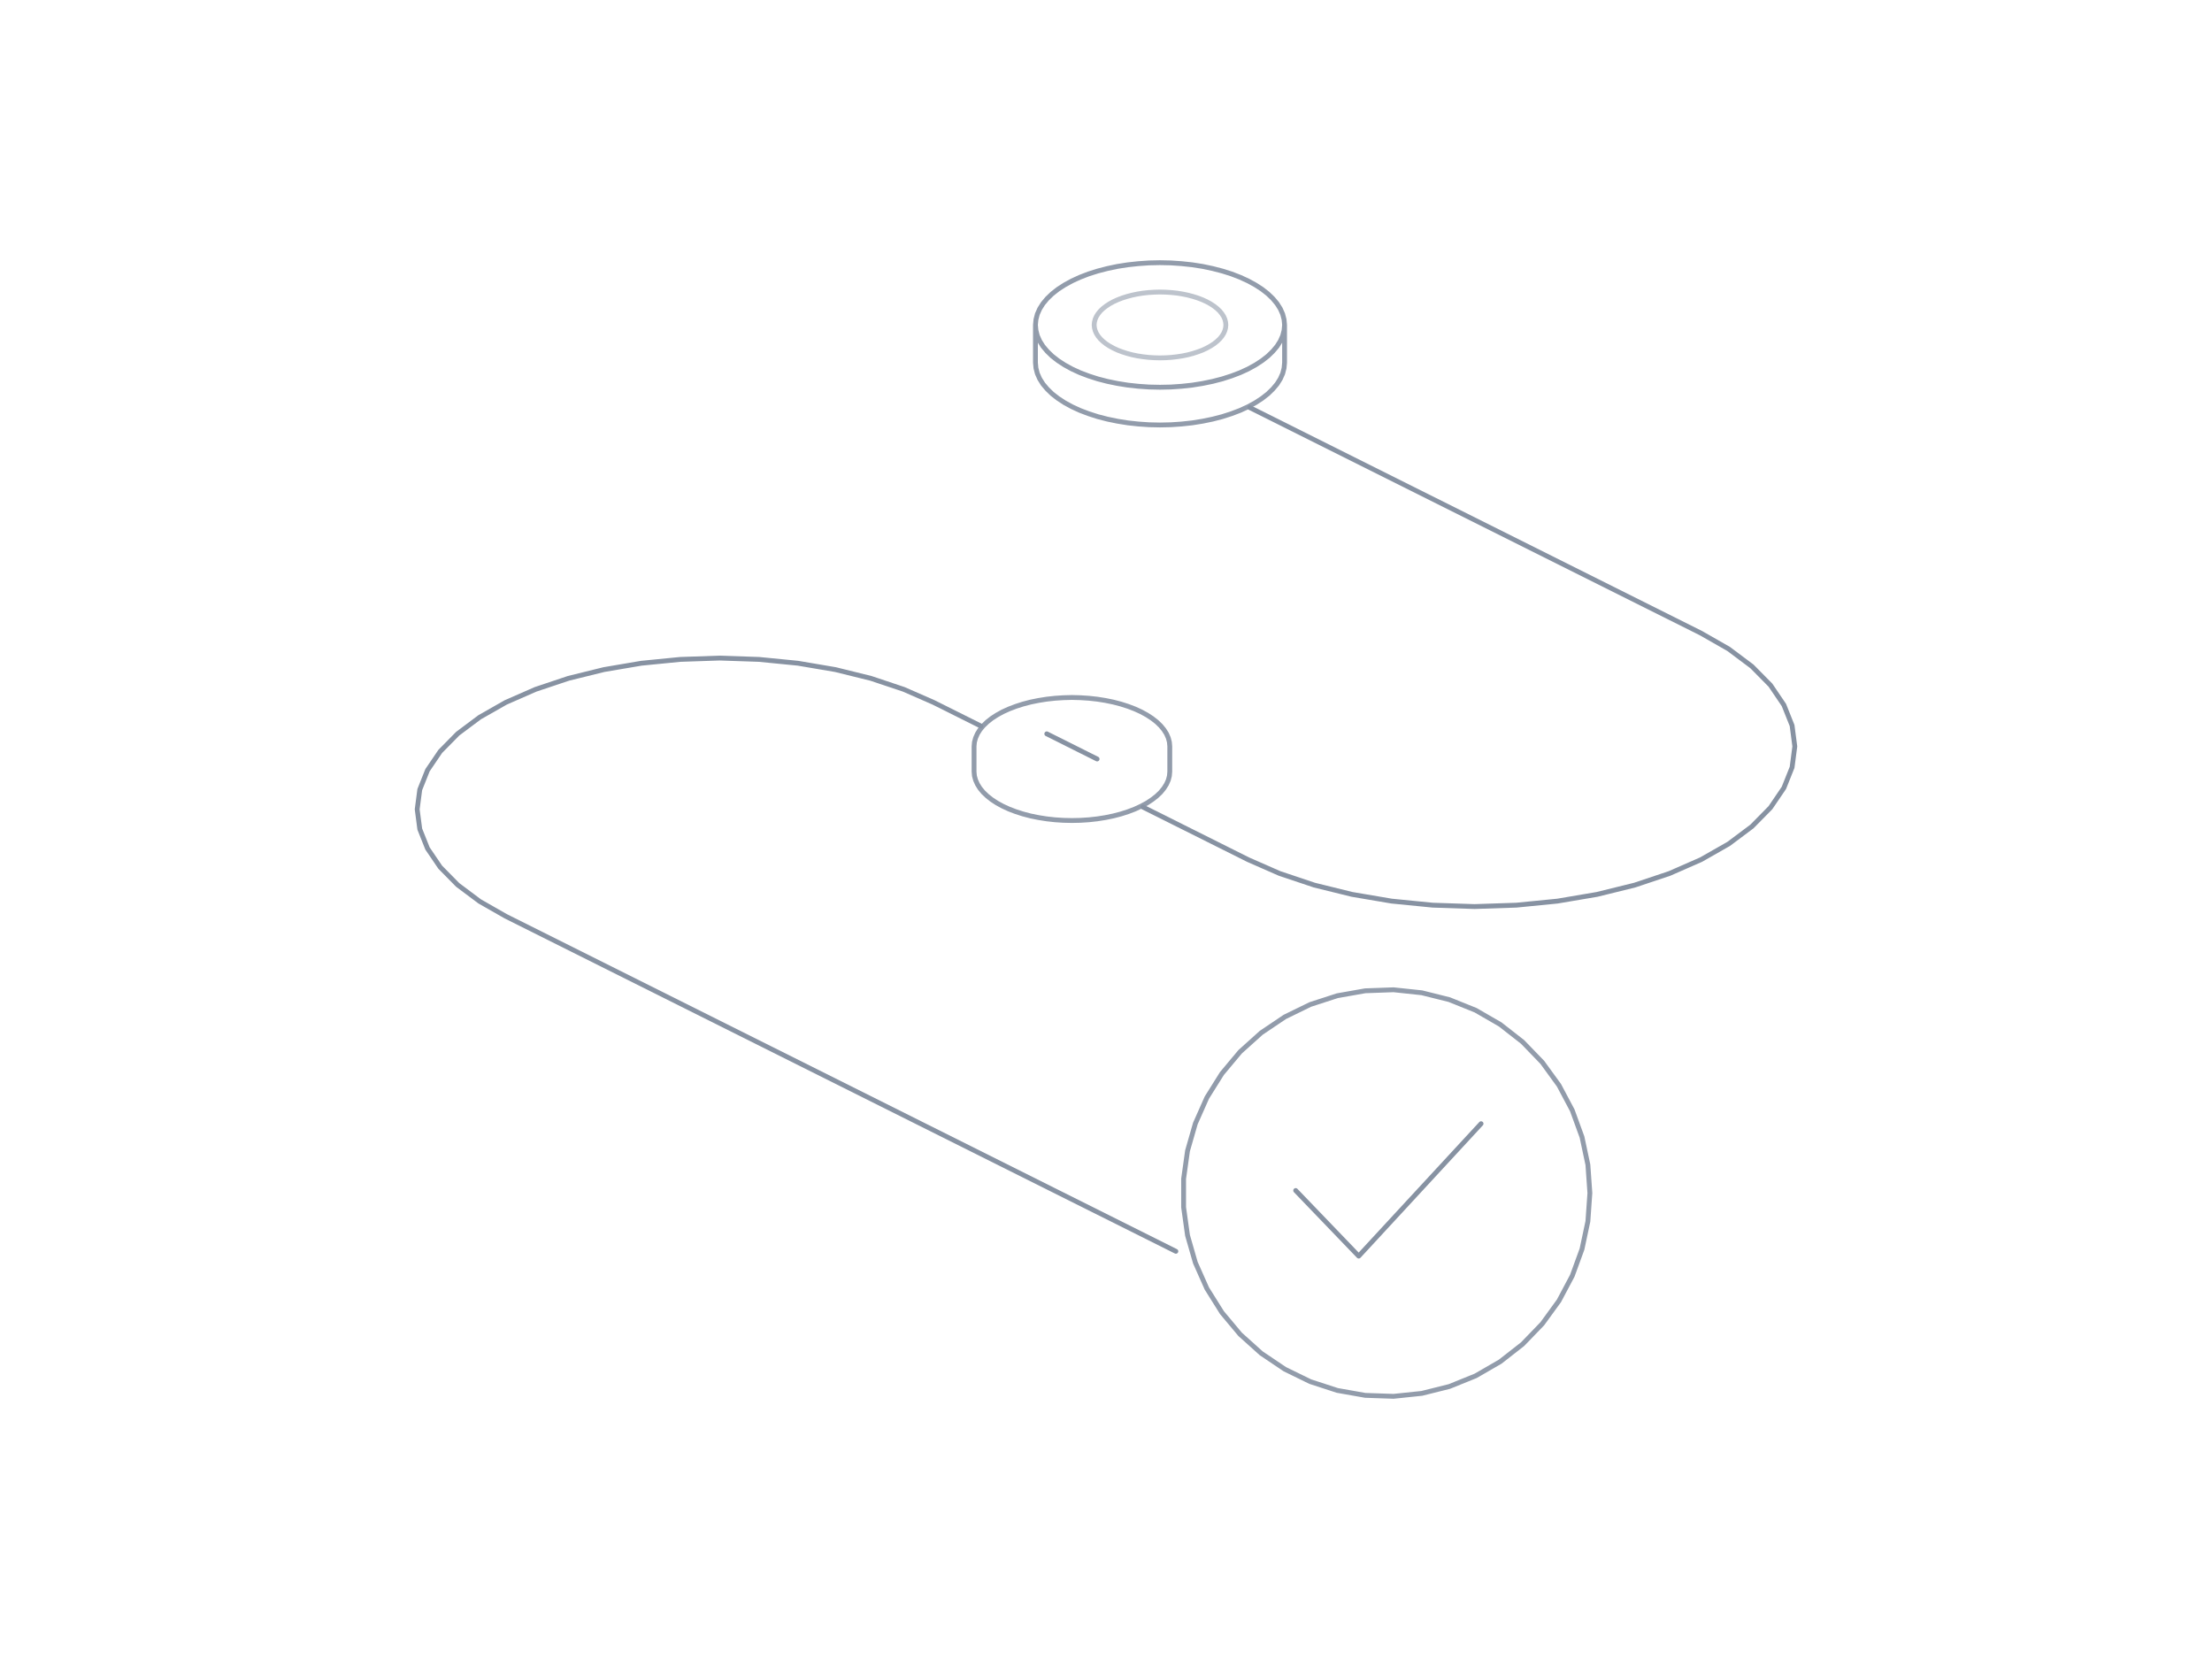
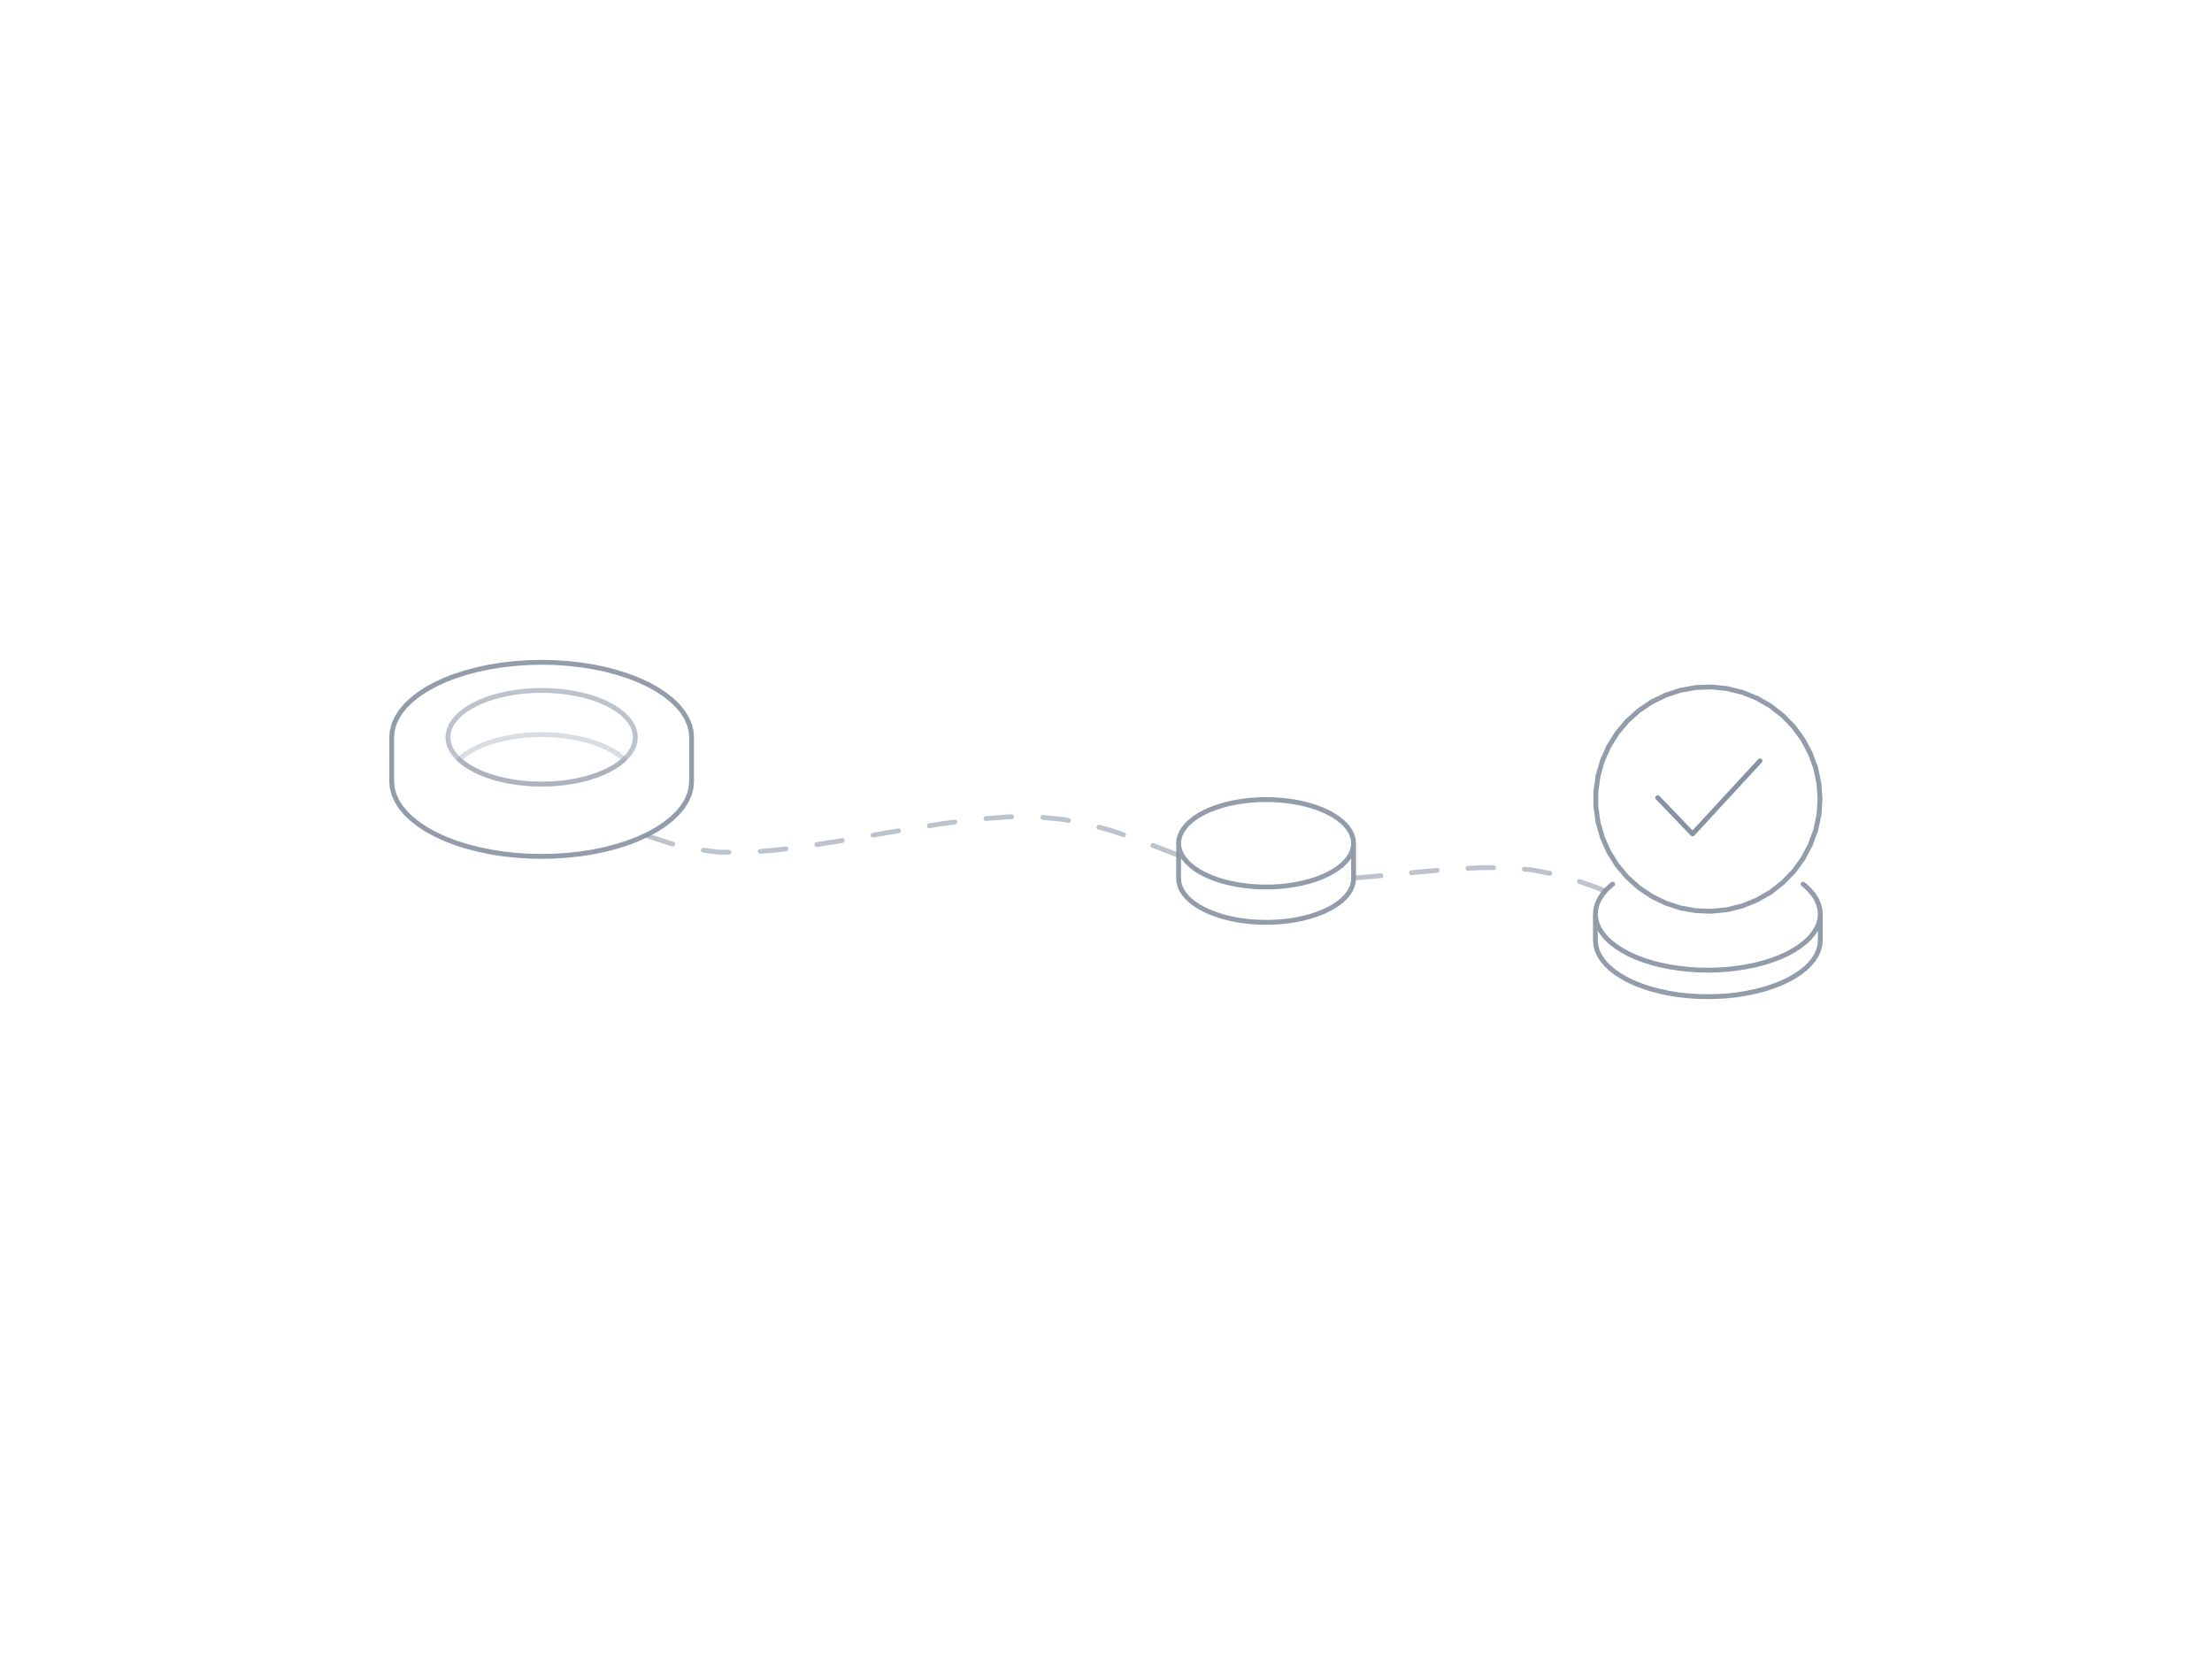
<svg xmlns="http://www.w3.org/2000/svg" viewBox="0 0 480 360" role="img" color="#8792a2" fill="none" stroke="currentColor" stroke-width="1.05" stroke-linecap="round" stroke-linejoin="round">
-   <path vector-effect="non-scaling-stroke" stroke-opacity=".55" d="M261.82,75.56 260.90,75.99 259.91,76.36 258.86,76.70 257.76,76.99 256.61,77.23 255.42,77.41 254.20,77.55 252.97,77.63 251.72,77.66 250.48,77.63 249.24,77.55 248.02,77.41 246.83,77.23 245.68,76.99 244.58,76.70 243.53,76.36 242.54,75.99 241.62,75.56 240.78,75.10 240.02,74.61 239.35,74.08 238.77,73.53 238.30,72.96 237.92,72.36 237.65,71.75 237.49,71.14 237.43,70.51 237.49,69.89 237.65,69.27 237.92,68.66 238.30,68.07 238.77,67.49 239.35,66.94 240.02,66.42 240.78,65.92 241.62,65.46 242.54,65.04 243.53,64.66 244.58,64.33 245.68,64.04 246.83,63.80 248.02,63.61 249.24,63.48 250.48,63.40 251.72,63.37 252.97,63.40 254.20,63.48 255.42,63.61 256.61,63.80 257.76,64.04 258.86,64.33 259.91,64.66 260.90,65.04 261.82,65.46 262.66,65.92 263.42,66.42 264.09,66.94 264.67,67.49 265.14,68.07 265.52,68.66 265.79,69.27 265.95,69.89 266.01,70.51 265.95,71.14 265.79,71.75 265.52,72.36 265.14,72.96 264.67,73.53 264.09,74.08 263.42,74.61 262.66,75.10 261.82,75.56" />
-   <path vector-effect="non-scaling-stroke" stroke-opacity=".9" d="M251.72,57.00 249.36,57.05 247.03,57.21 244.73,57.46 242.48,57.81 240.30,58.27 238.21,58.81 236.22,59.44 234.35,60.16 232.61,60.96 231.02,61.83 229.58,62.76 228.31,63.76 227.23,64.80 226.32,65.89 225.61,67.02 225.10,68.17 224.80,69.34 224.69,70.51 224.69,78.70 224.80,79.88 225.10,81.05 225.61,82.20 226.32,83.33 227.23,84.41 228.31,85.46 229.58,86.45 231.02,87.39 232.61,88.26 234.35,89.06 236.22,89.77 238.21,90.41 240.30,90.95 242.48,91.40 244.73,91.76 247.03,92.01 249.36,92.17 251.72,92.22 254.08,92.17 256.41,92.01 258.72,91.76 260.96,91.40 263.14,90.95 265.23,90.41 267.22,89.77 269.09,89.06 270.83,88.26 272.42,87.39 273.86,86.45 275.13,85.46 276.21,84.41 277.12,83.33 277.83,82.20 278.34,81.05 278.64,79.88 278.75,78.70 278.75,70.51 278.64,69.34 278.34,68.17 277.83,67.02 277.12,65.89 276.21,64.80 275.13,63.76 273.86,62.76 272.42,61.83 270.83,60.96 269.09,60.16 267.22,59.44 265.23,58.81 263.14,58.27 260.96,57.81 258.72,57.46 256.41,57.21 254.08,57.05 251.72,57.00 M278.75,70.51 278.64,71.69 278.34,72.86 277.83,74.01 277.12,75.14 276.21,76.22 275.13,77.27 273.86,78.26 272.42,79.20 270.83,80.07 269.09,80.87 267.22,81.58 265.23,82.22 263.14,82.76 260.96,83.21 258.72,83.57 256.41,83.82 254.08,83.98 251.72,84.03 249.36,83.98 247.03,83.82 244.73,83.57 242.48,83.21 240.30,82.76 238.21,82.22 236.22,81.58 234.35,80.87 232.61,80.07 231.02,79.20 229.58,78.26 228.31,77.27 227.23,76.22 226.32,75.14 225.61,74.01 225.10,72.86 224.80,71.69 224.69,70.51 M232.61,151.35 230.76,151.40 228.92,151.52 227.11,151.72 225.35,152.00 223.63,152.35 221.99,152.78 220.43,153.28 218.96,153.84 217.59,154.46 216.34,155.15 215.21,155.88 214.22,156.66 213.36,157.49 212.65,158.34 212.10,159.22 211.70,160.13 211.45,161.05 211.37,161.97 211.37,167.43 211.45,168.36 211.70,169.28 212.10,170.18 212.65,171.06 213.36,171.92 214.22,172.74 215.21,173.52 216.34,174.26 217.59,174.94 218.96,175.57 220.43,176.13 221.99,176.63 223.63,177.06 225.35,177.41 227.11,177.69 228.92,177.89 230.76,178.01 232.61,178.05 234.46,178.01 236.30,177.89 238.11,177.69 239.87,177.41 241.58,177.06 243.23,176.63 244.79,176.13 246.26,175.57 247.62,174.94 248.88,174.26 250.00,173.52 251.00,172.74 251.86,171.92 252.56,171.06 253.12,170.18 253.52,169.28 253.76,168.36 253.84,167.43 253.84,161.97 253.76,161.05 253.52,160.13 253.12,159.22 252.56,158.34 251.86,157.49 251.00,156.66 250.00,155.88 248.88,155.15 247.62,154.46 246.26,153.84 244.79,153.28 243.23,152.78 241.58,152.35 239.87,152.00 238.11,151.72 236.30,151.52 234.46,151.40 232.61,151.35 M302.40,214.78 296.25,215.00 290.19,216.07 284.33,217.97 278.80,220.67 273.69,224.11 269.11,228.23 265.16,232.95 261.89,238.17 259.39,243.80 257.69,249.72 256.84,255.81 256.84,261.97 257.69,268.07 259.39,273.99 261.89,279.61 265.16,284.83 269.11,289.55 273.69,293.67 278.80,297.11 284.33,299.81 290.19,301.72 296.25,302.79 302.40,303.00 308.53,302.36 314.50,300.87 320.21,298.56 325.54,295.48 330.39,291.69 334.67,287.26 338.29,282.28 341.18,276.84 343.29,271.06 344.57,265.03 345.00,258.89 344.57,252.75 343.29,246.73 341.18,240.94 338.29,235.50 334.67,230.52 330.39,226.09 325.54,222.30 320.21,219.22 314.50,216.92 308.53,215.43 302.40,214.78 302.40,214.78 M345.00,258.89 344.57,252.75 343.29,246.73 341.18,240.94 338.29,235.50 334.67,230.52 330.39,226.09 325.54,222.30 320.21,219.22 314.50,216.92 308.53,215.43 302.40,214.78 296.25,215.00 290.19,216.07 284.33,217.97 278.80,220.67 273.69,224.11 269.11,228.23 265.16,232.95 261.89,238.17 259.39,243.80 257.69,249.72 256.84,255.81 256.84,261.97 257.69,268.07 259.39,273.99 261.89,279.61 265.16,284.83 269.11,289.55 273.69,293.67 278.80,297.11 284.33,299.81 290.19,301.72 296.25,302.79 302.40,303.00 308.53,302.36 314.50,300.87 320.21,298.56 325.54,295.48 330.39,291.69 334.67,287.26 338.29,282.28 341.18,276.84 343.29,271.06 344.57,265.03 345.00,258.89" />
-   <path vector-effect="non-scaling-stroke" stroke-opacity="1" d="M271.21,88.45 369.12,137.40 375.11,140.82 380.16,144.60 384.18,148.67 387.10,152.98 388.88,157.44 389.47,161.97 388.88,166.51 387.10,170.97 384.18,175.27 380.16,179.35 375.11,183.13 369.12,186.54 362.28,189.54 354.72,192.07 346.57,194.08 337.96,195.54 329.04,196.42 319.97,196.72 310.90,196.42 301.99,195.54 293.38,194.08 285.22,192.07 277.67,189.54 270.83,186.54 248.01,175.13 M212.85,157.55 202.58,152.42 196.12,149.59 188.98,147.20 181.28,145.30 173.15,143.92 164.73,143.09 156.17,142.80 147.60,143.09 139.18,143.92 131.05,145.30 123.35,147.20 116.21,149.59 109.75,152.42 104.09,155.64 99.32,159.21 95.53,163.06 92.77,167.13 91.09,171.34 90.53,175.62 91.09,179.91 92.77,184.12 95.53,188.18 99.32,192.03 104.09,195.60 109.75,198.83 255.16,271.53 M227.15,159.24 238.07,164.70 M281.16,258.34 294.84,272.57 321.39,243.84" />
+   <path vector-effect="non-scaling-stroke" stroke-opacity=".32" d="M99.92,165.07 100.88,165.82 101.96,166.52 103.16,167.18 104.46,167.77 105.87,168.31 107.37,168.79 108.94,169.20 110.58,169.54 112.27,169.81 114.00,170.00 115.76,170.11 117.54,170.15 119.31,170.11 121.07,170.00 122.80,169.81 124.49,169.54 126.13,169.20 127.70,168.79 129.20,168.31 130.61,167.77 131.91,167.18 133.11,166.52 134.19,165.82 135.15,165.07 135.45,164.78 135.15,164.49 134.19,163.74 133.11,163.04 131.91,162.38 130.61,161.78 129.20,161.24 127.70,160.77 126.13,160.36 124.49,160.02 122.80,159.75 121.07,159.56 119.31,159.44 117.54,159.40 115.76,159.44 114.00,159.56 112.27,159.75 110.58,160.02 108.94,160.36 107.37,160.77 105.87,161.24 104.46,161.78 103.16,162.38 101.96,163.04 100.88,163.74 99.92,164.49 99.62,164.78 99.92,165.07" />
+   <path vector-effect="non-scaling-stroke" stroke-opacity=".55" d="M140.65,181.41 140.91,181.52 145.63,183.07 145.97,183.15 M152.61,184.49 155.88,184.91 158.18,184.94 M164.95,184.74 168.03,184.51 170.53,184.19 M177.24,183.27 182.20,182.49 182.77,182.39 M189.45,181.23 189.67,181.19 194.97,180.28 M201.66,179.19 204.63,178.72 207.20,178.39 M213.94,177.63 218.63,177.26 219.52,177.25 M226.29,177.38 230.62,177.80 231.85,178.03 M238.47,179.50 241.02,180.20 243.82,181.14 M250.19,183.46 250.54,183.59 255.17,185.38 255.41,185.47 M294.07,190.50 298.12,190.17 299.65,190.02 M306.29,189.38 310.26,189.00 311.87,188.88 M318.53,188.42 321.86,188.27 324.12,188.28 M330.79,188.61 332.26,188.74 336.31,189.51 M342.74,191.29 346.38,192.56 347.99,193.22 M131.91,167.18 130.61,167.77 129.20,168.31 127.70,168.79 126.13,169.20 124.49,169.54 122.80,169.81 121.07,170.00 119.31,170.11 117.54,170.15 115.76,170.11 114.00,170.00 112.27,169.81 110.58,169.54 108.94,169.20 107.37,168.79 105.87,168.31 104.46,167.77 103.16,167.18 101.96,166.52 100.88,165.82 99.92,165.07 99.11,164.28 98.43,163.46 97.89,162.62 97.51,161.75 97.28,160.87 97.20,159.99 97.28,159.10 97.51,158.22 97.89,157.35 98.43,156.51 99.11,155.69 99.92,154.90 100.88,154.15 101.96,153.45 103.16,152.80 104.46,152.20 105.87,151.66 107.37,151.18 108.94,150.77 110.58,150.43 112.27,150.17 114.00,149.97 115.76,149.86 117.54,149.82 119.31,149.86 121.07,149.97 122.80,150.17 124.49,150.43 126.13,150.77 127.70,151.18 129.20,151.66 130.61,152.20 131.91,152.80 133.11,153.45 134.19,154.15 135.15,154.90 135.96,155.69 136.64,156.51 137.18,157.35 137.56,158.22 137.79,159.10 137.87,159.99 137.79,160.87 137.56,161.75 137.18,162.62 136.64,163.46 135.96,164.28 135.15,165.07 134.19,165.82 133.11,166.52 131.91,167.18" />
+   <path vector-effect="non-scaling-stroke" stroke-opacity=".9" d="M117.54,143.72 114.70,143.78 111.89,143.97 109.11,144.27 106.41,144.70 103.79,145.24 101.27,145.90 98.87,146.66 96.62,147.52 94.53,148.48 92.61,149.53 90.88,150.66 89.36,151.85 88.05,153.11 86.96,154.42 86.11,155.78 85.49,157.16 85.12,158.57 85.00,159.99 85.00,169.57 85.12,170.99 85.49,172.40 86.11,173.78 86.96,175.14 88.05,176.45 89.36,177.71 90.88,178.90 92.61,180.03 94.53,181.07 96.62,182.03 98.87,182.90 101.27,183.66 103.79,184.32 106.41,184.86 109.11,185.29 111.89,185.59 114.70,185.78 117.54,185.84 120.37,185.78 123.18,185.59 125.96,185.29 128.66,184.86 131.29,184.32 133.80,183.66 136.20,182.90 138.45,182.03 140.54,181.07 142.46,180.03 144.19,178.90 145.71,177.71 147.02,176.45 148.11,175.14 148.96,173.78 149.58,172.40 149.95,170.99 150.07,169.57 150.07,159.99 149.95,158.57 149.58,157.16 148.96,155.78 148.11,154.42 147.02,153.11 145.71,151.85 144.19,150.66 142.46,149.53 140.54,148.48 138.45,147.52 136.20,146.66 133.80,145.90 131.29,145.24 128.66,144.70 125.96,144.27 123.18,143.97 120.37,143.78 117.54,143.72 M274.74,173.50 273.09,173.54 271.45,173.65 269.83,173.83 268.25,174.07 266.72,174.39 265.25,174.77 263.86,175.22 262.54,175.72 261.32,176.28 260.20,176.89 259.19,177.55 258.31,178.25 257.54,178.98 256.91,179.75 256.41,180.54 256.05,181.34 255.83,182.16 255.76,182.99 255.76,190.66 255.83,191.49 256.05,192.31 256.41,193.12 256.91,193.91 257.54,194.67 258.31,195.41 259.19,196.10 260.20,196.76 261.32,197.37 262.54,197.93 263.86,198.43 265.25,198.88 266.72,199.26 268.25,199.58 269.83,199.83 271.45,200.01 273.09,200.11 274.74,200.15 276.40,200.11 278.04,200.01 279.65,199.83 281.23,199.58 282.76,199.26 284.23,198.88 285.63,198.43 286.94,197.93 288.16,197.37 289.28,196.76 290.29,196.10 291.18,195.41 291.94,194.67 292.58,193.91 293.07,193.12 293.43,192.31 293.65,191.49 293.72,190.66 293.72,182.99 293.65,182.16 293.43,181.34 293.07,180.54 292.58,179.75 291.94,178.98 291.18,178.25 290.29,177.55 289.28,176.89 288.16,176.28 286.94,175.72 285.63,175.22 284.23,174.77 282.76,174.39 281.23,174.07 279.65,173.83 278.04,173.65 276.40,173.54 274.74,173.50 M293.72,182.99 293.65,183.82 293.43,184.64 293.07,185.45 292.58,186.24 291.94,187.00 291.18,187.74 290.29,188.43 289.28,189.09 288.16,189.70 286.94,190.26 285.63,190.77 284.23,191.21 282.76,191.59 281.23,191.91 279.65,192.16 278.04,192.34 276.40,192.45 274.74,192.48 273.09,192.45 271.45,192.34 269.83,192.16 268.25,191.91 266.72,191.59 265.25,191.21 263.86,190.77 262.54,190.26 261.32,189.70 260.20,189.09 259.19,188.43 258.31,187.74 257.54,187.00 256.91,186.24 256.41,185.45 256.05,184.64 255.83,183.82 255.76,182.99 M349.94,191.85 349.47,192.23 348.48,193.17 347.67,194.16 347.03,195.17 346.57,196.21 346.29,197.27 346.20,198.33 346.20,204.08 346.29,205.14 346.57,206.20 347.03,207.24 347.67,208.25 348.48,209.24 349.47,210.18 350.61,211.08 351.91,211.92 353.34,212.71 354.91,213.43 356.60,214.07 358.40,214.65 360.29,215.14 362.25,215.55 364.28,215.87 366.36,216.10 368.47,216.23 370.60,216.28 372.73,216.23 374.84,216.10 376.91,215.87 378.94,215.55 380.91,215.14 382.80,214.65 384.59,214.07 386.28,213.43 387.85,212.71 389.29,211.92 390.59,211.08 391.73,210.18 392.71,209.24 393.53,208.25 394.17,207.24 394.63,206.20 394.91,205.14 395.00,204.08 395.00,198.33 394.91,197.27 394.63,196.21 394.17,195.17 393.53,194.16 392.71,193.17 391.73,192.23 391.26,191.86 M395.00,198.33 394.91,199.39 394.63,200.45 394.17,201.49 393.53,202.50 392.71,203.49 391.73,204.43 390.59,205.33 389.29,206.17 387.85,206.96 386.28,207.68 384.59,208.32 382.80,208.90 380.91,209.39 378.94,209.79 376.91,210.11 374.84,210.34 372.73,210.48 370.60,210.53 368.47,210.48 366.36,210.34 364.28,210.11 362.25,209.79 360.29,209.39 358.40,208.90 356.60,208.32 354.91,207.68 353.34,206.96 351.91,206.17 350.61,205.33 349.47,204.43 348.48,203.49 347.67,202.50 347.03,201.49 346.57,200.45 346.29,199.39 346.20,198.33 M371.45,149.07 368.05,149.19 364.71,149.78 361.48,150.83 358.42,152.32 355.61,154.22 353.08,156.49 350.90,159.09 349.10,161.97 347.72,165.08 346.78,168.34 346.31,171.71 346.31,175.10 346.78,178.47 347.72,181.73 349.10,184.84 350.90,187.72 353.08,190.32 355.61,192.60 358.42,194.49 361.48,195.98 364.71,197.03 368.05,197.62 371.45,197.74 374.83,197.39 378.12,196.57 381.27,195.29 384.22,193.59 386.89,191.50 389.25,189.06 391.25,186.31 392.84,183.31 394.01,180.12 394.71,176.80 394.95,173.41 394.95,173.41 394.71,170.02 394.01,166.69 392.84,163.50 391.25,160.50 389.25,157.75 386.89,155.31 384.22,153.22 381.27,151.52 378.12,150.25 374.83,149.43 371.45,149.07 M394.95,173.41 394.71,170.02 394.01,166.69 392.84,163.50 391.25,160.50 389.25,157.75 386.89,155.31 384.22,153.22 381.27,151.52 378.12,150.25 374.83,149.43 371.45,149.07 368.05,149.19 364.71,149.78 361.48,150.83 358.42,152.32 355.61,154.22 353.08,156.49 350.90,159.09 349.10,161.97 347.72,165.08 346.78,168.34 346.31,171.71 346.31,175.10 346.78,178.47 347.72,181.73 349.10,184.84 350.90,187.72 353.08,190.32 355.61,192.60 358.42,194.49 361.48,195.98 364.71,197.03 368.05,197.62 371.45,197.74 374.83,197.39 378.12,196.57 381.27,195.29 384.22,193.59 386.89,191.50 389.25,189.06 391.25,186.31 392.84,183.31 394.01,180.12 394.71,176.80 394.95,173.41" />
+   <path vector-effect="non-scaling-stroke" stroke-opacity="1" d="M359.73,173.10 367.28,180.96 381.92,165.10" />
</svg>
